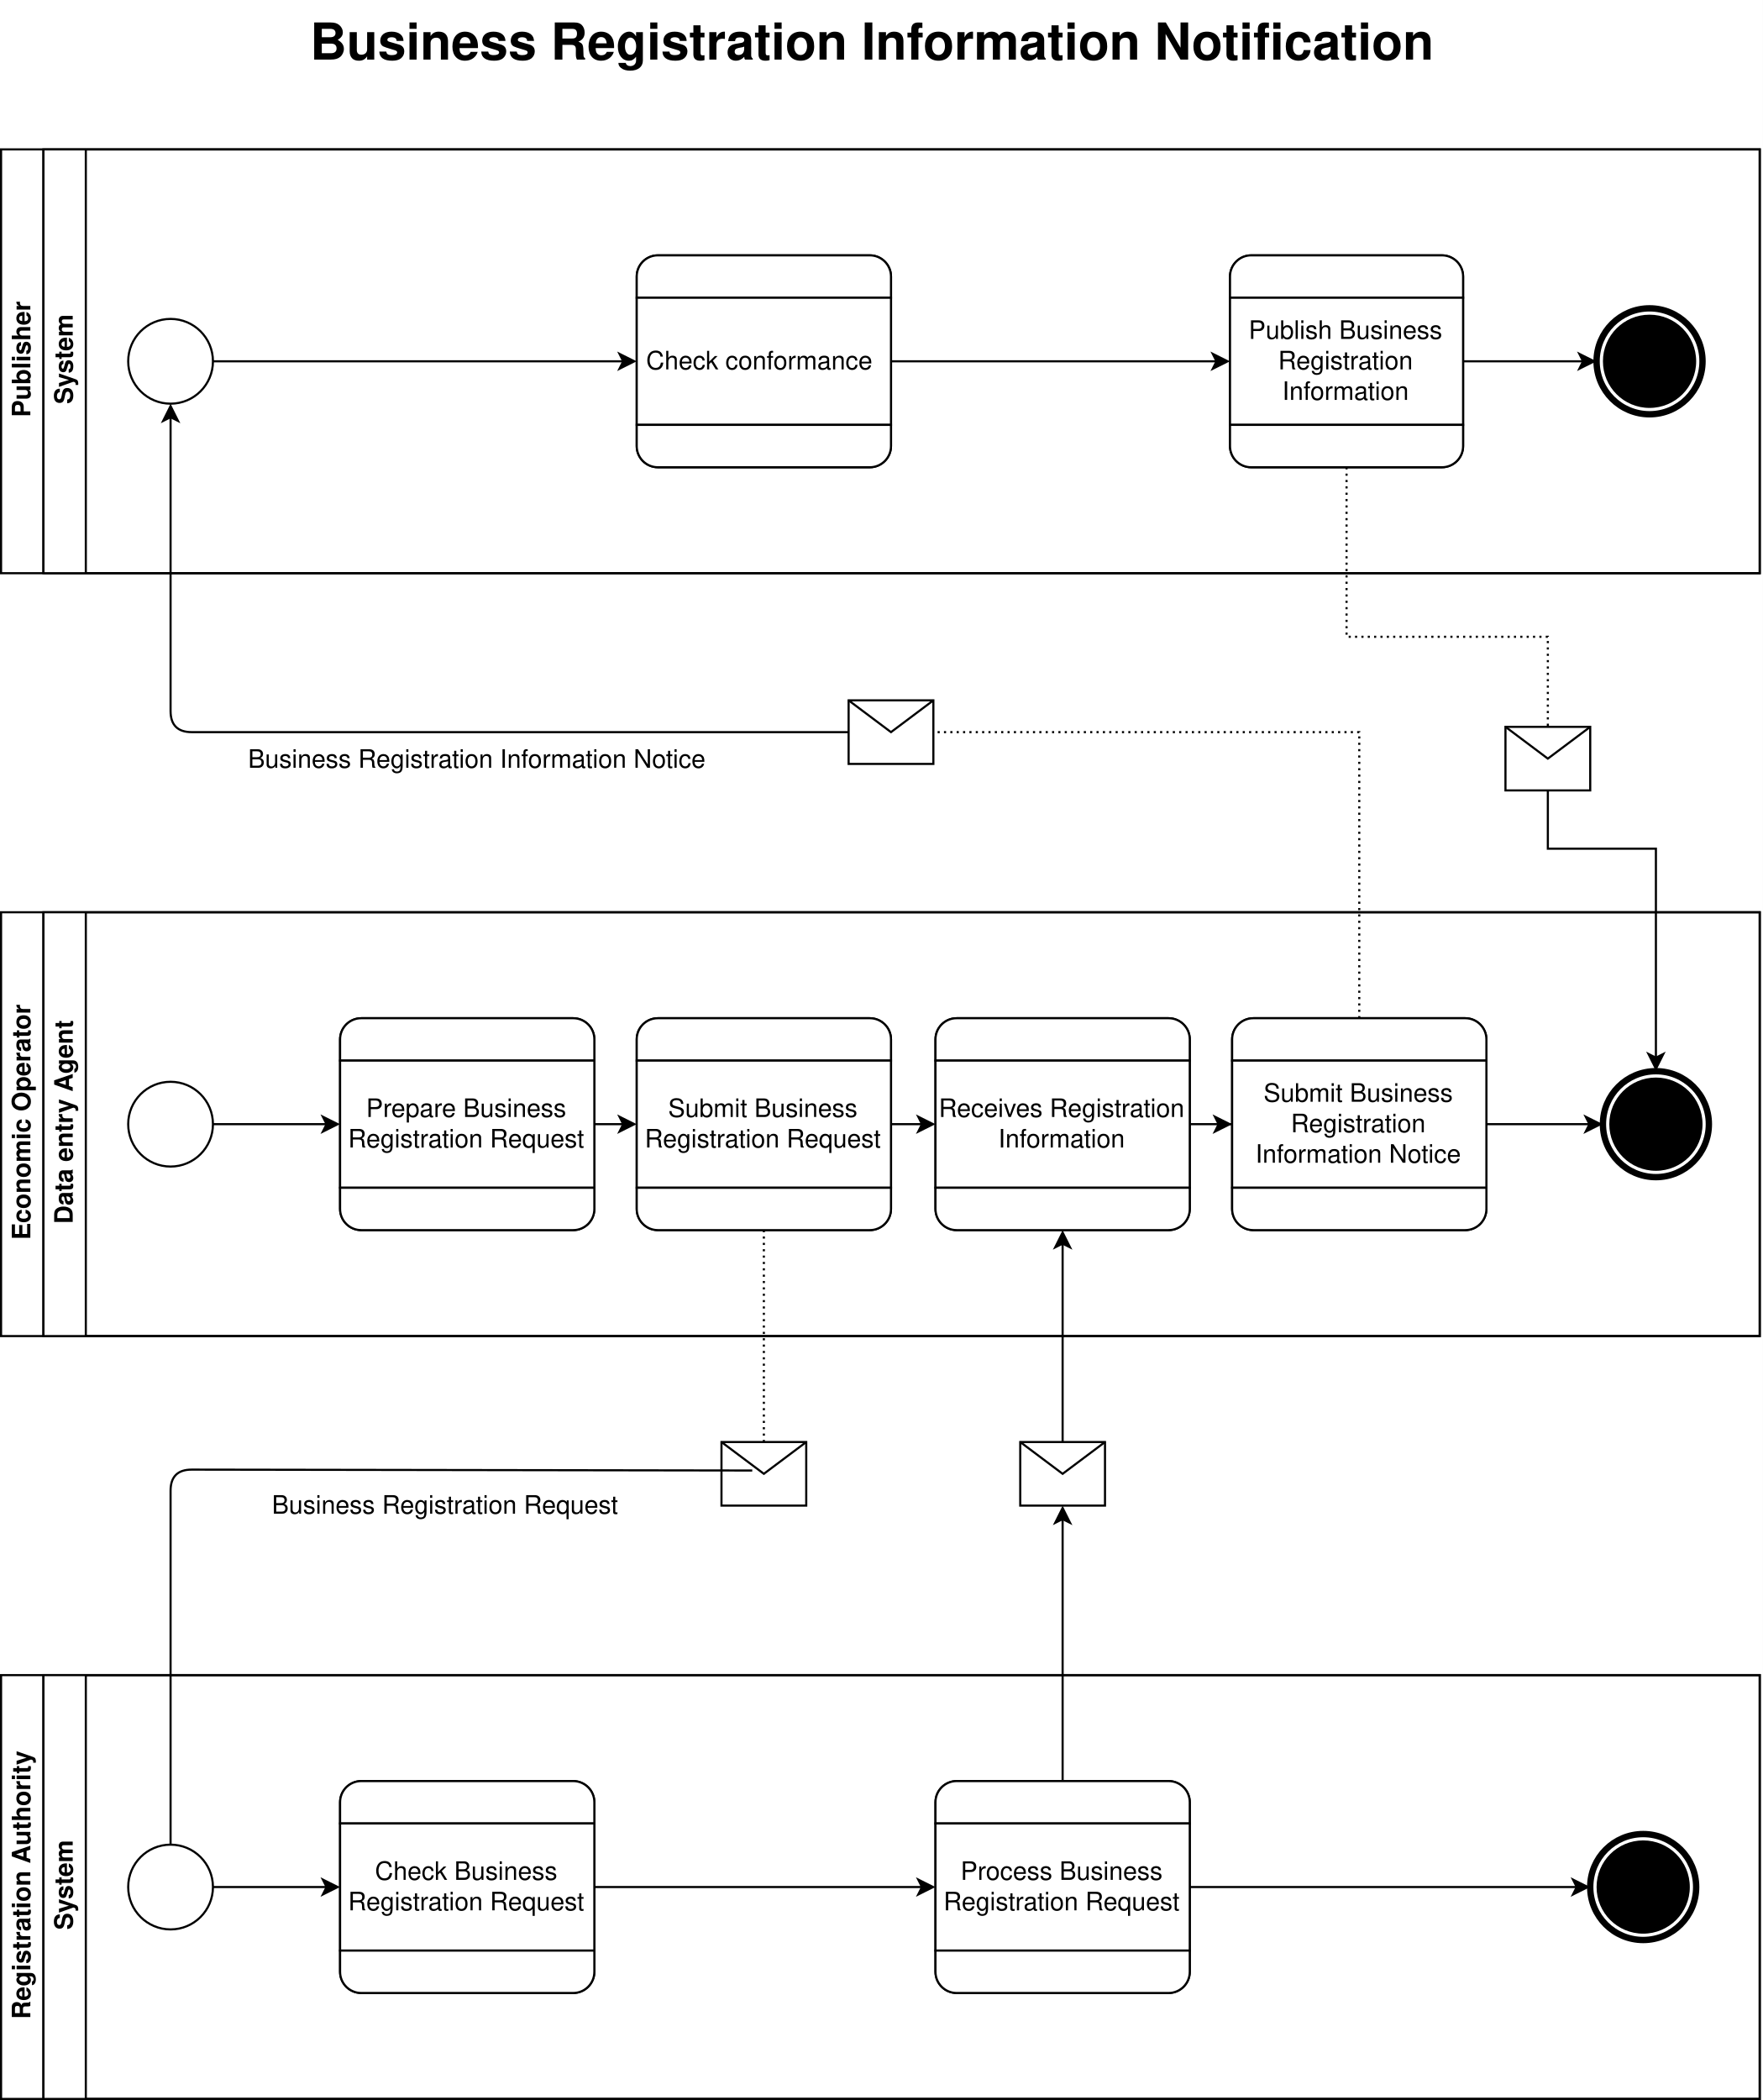
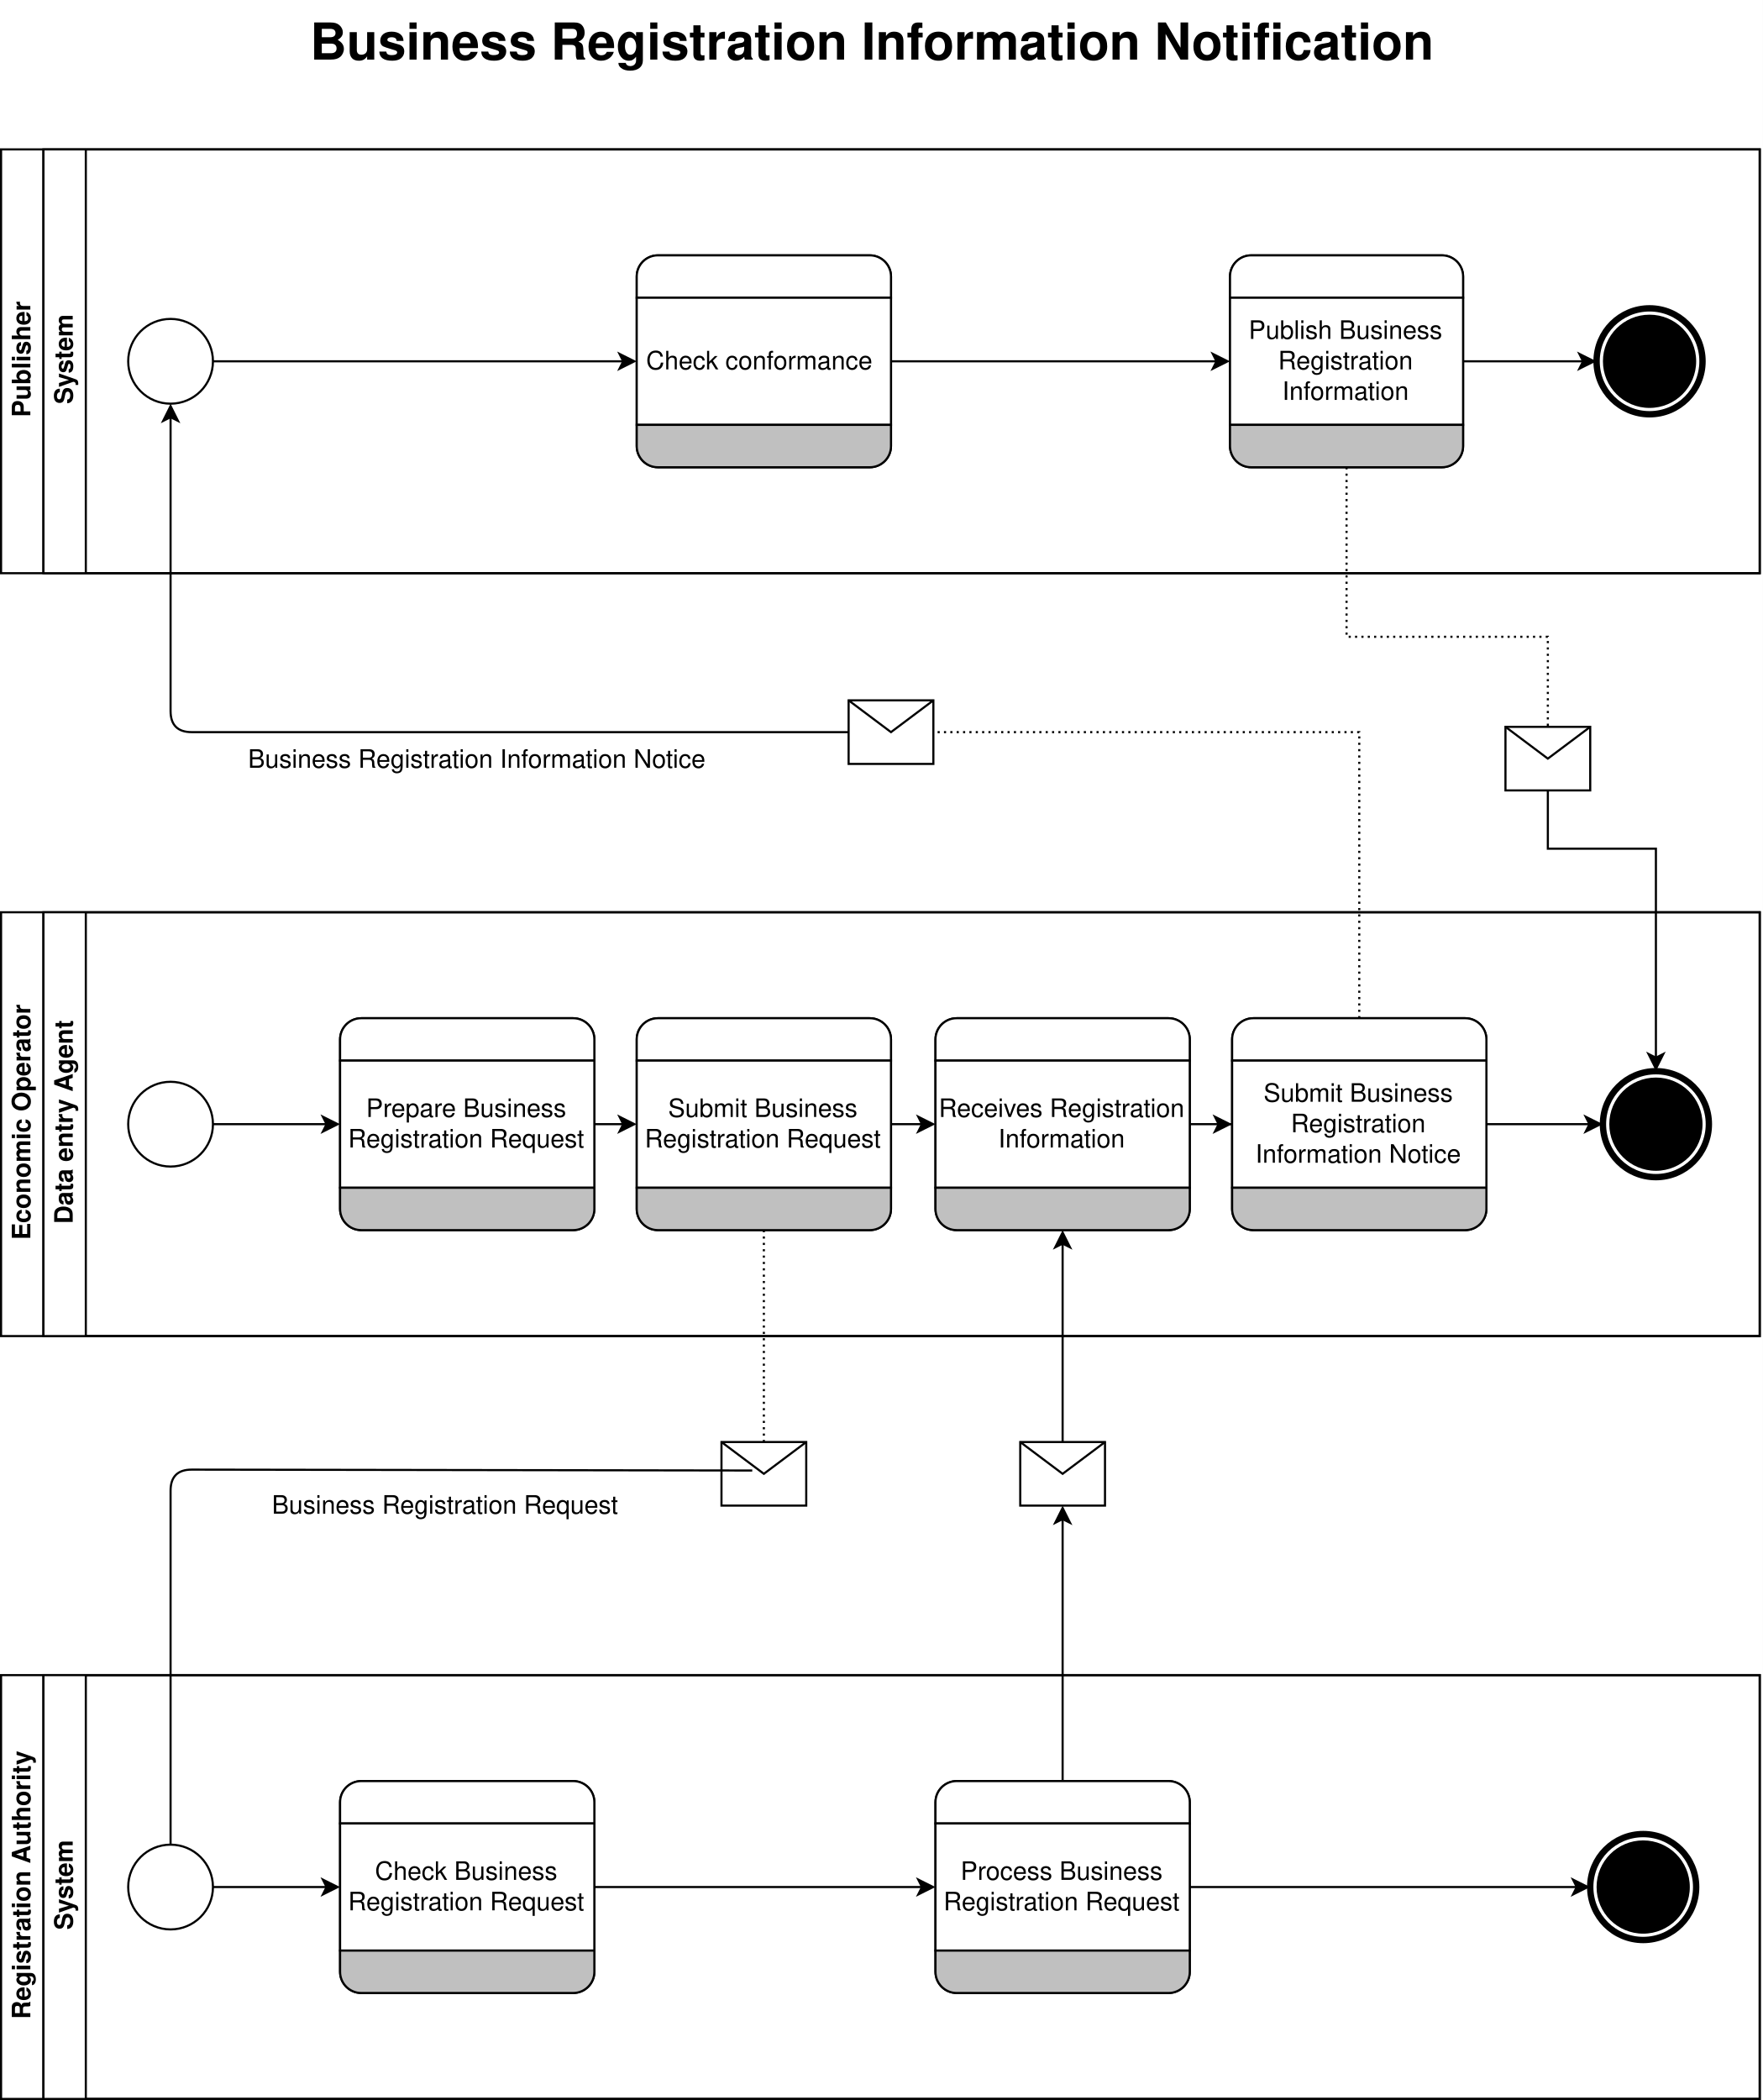
<svg xmlns="http://www.w3.org/2000/svg" version="1.1" width="144.992mm" height="172.7mm" viewBox="0 0 832 991">
  <defs />
  <rect fill="#ffffff" width="832" height="991" x="0" y="0" />
  <g>
    <g data-cell-id="0">
      <g data-cell-id="1">
-         <g data-cell-id="pool-economic-operator">
+         <g data-cell-id="dNxyNK7c78bLwvsdeMH5-19">
          <g transform="translate(0.5,0.5)">
            <path d="M 20 430 L 0 430 L 0 630 L 20 630" fill="#ffffff" stroke="#000000" stroke-miterlimit="10" style="fill: var(--ge-adaptive-bg, #ffffff)" />
            <path d="M 20 430 L 830 430 L 830 630 L 20 630" fill="none" stroke="#000000" stroke-miterlimit="10" />
            <path d="M 20 430 L 20 630" fill="none" stroke="#000000" stroke-miterlimit="10" />
          </g>
          <g>
            <g transform="rotate(-90 10 530)">
              <g>
                <text x="10.51" y="534.31" font-family="Helvetica, Arial, 'Liberation Sans', sans-serif" text-anchor="middle" font-size="12" fill="#000000" font-weight="bold">Economic Operator</text>
              </g>
            </g>
          </g>
-           <g data-cell-id="lane-economic-operator-data-entry-agent">
+           <g data-cell-id="dNxyNK7c78bLwvsdeMH5-20">
            <g transform="translate(0.5,0.5)">
              <path d="M 40 430 L 20 430 L 20 630 L 40 630" fill="#ffffff" stroke="#000000" stroke-miterlimit="10" style="fill: var(--ge-adaptive-bg, #ffffff)" />
              <path d="M 40 430 L 830 430 L 830 630 L 40 630" fill="none" stroke="#000000" stroke-miterlimit="10" />
              <path d="M 40 430 L 40 630" fill="none" stroke="#000000" stroke-miterlimit="10" />
            </g>
            <g>
              <g transform="rotate(-90 30 530)">
                <g>
                  <text x="30.51" y="534.31" font-family="Helvetica, Arial, 'Liberation Sans', sans-serif" text-anchor="middle" font-size="12" fill="#000000" font-weight="bold">Data entry Agent</text>
                </g>
              </g>
            </g>
-             <g data-cell-id="task-prepare-business-registration-request">
+             <g data-cell-id="yNIdSLd-yYrXgGybyY_E-73">
              <g transform="translate(0.5,0.5)">
                <rect x="160" y="480" width="120" height="100" rx="10" ry="10" fill="#ffffff" stroke="#000000" style="fill: var(--ge-adaptive-bg, #ffffff)" />
              </g>
-               <g data-cell-id="task-prepare-business-registration-request-part-1">
+               <g data-cell-id="yNIdSLd-yYrXgGybyY_E-74">
                <g transform="translate(0.5,0.5)">
                  <path d="M 160 490 C 160 484.48 164.48 480 170 480 L 270 480 C 275.52 480 280 484.48 280 490 L 280 500 L 160 500 L 160 490 Z" fill="#ffffff" stroke="none" style="fill: var(--ge-adaptive-bg, #ffffff)" />
                  <path d="M 160 490 L 160 500 L 160 500 L 280 500 L 280 490 C 280 484.48 275.52 480 270 480 L 170 480 C 164.48 480 160 484.48 160 490" fill="none" stroke="none" style="fill: none" />
                  <path d="M 160 490 C 160 484.48 164.48 480 170 480 L 270 480 C 275.52 480 280 484.48 280 490 L 280 500 L 160 500 L 160 490 Z" fill="none" stroke="#000000" stroke-miterlimit="10" />
                </g>
              </g>
-               <g data-cell-id="task-prepare-business-registration-request-part-2">
+               <g data-cell-id="yNIdSLd-yYrXgGybyY_E-75">
                <g transform="translate(0.5,0.5)">
                  <path d="M 160 500 L 280 500 L 280 560 L 160 560 L 160 500 Z" fill="#ffffff" stroke="none" style="fill: var(--ge-adaptive-bg, #ffffff)" />
                  <path d="M 162 502 L 162 558 L 162 558 L 278 558 L 278 502 L 162 502" fill="none" stroke="none" style="fill: none" />
                  <path d="M 160 500 L 280 500 L 280 560 L 160 560 L 160 500 Z" fill="none" stroke="#000000" stroke-miterlimit="10" />
                </g>
                <g>
                  <g>
                    <g>
                      <text x="220" y="527.11" font-family="Helvetica, Arial, 'Liberation Sans', sans-serif" text-anchor="middle" font-size="12" fill="#000000">Prepare Business</text>
                      <text x="220" y="541.5" font-family="Helvetica, Arial, 'Liberation Sans', sans-serif" text-anchor="middle" font-size="12" fill="#000000">Registration Request</text>
                    </g>
                  </g>
                </g>
              </g>
-               <g data-cell-id="task-prepare-business-registration-request-part-3">
-                 <g transform="translate(0.5,0.5)">
-                   <path d="M 160 560 L 280 560 L 280 570 C 280 575.52 275.52 580 270 580 L 170 580 C 164.48 580 160 575.52 160 570 L 160 560 Z" fill="#ffffff" stroke="none" style="fill: var(--ge-adaptive-bg, #ffffff)" />
+               <g data-cell-id="yNIdSLd-yYrXgGybyY_E-76">
+                 <g transform="translate(0.5,0.5)">
+                   <path d="M 160 560 L 280 560 L 280 570 C 280 575.52 275.52 580 270 580 L 170 580 C 164.48 580 160 575.52 160 570 L 160 560 Z" fill="#c0c0c0" stroke="none" />
                  <path d="M 160 560 L 160 570 C 160 575.52 164.48 580 170 580 L 270 580 C 275.52 580 280 575.52 280 570 L 280 560 L 160 560" fill="none" stroke="none" style="fill: none" />
                  <path d="M 160 560 L 280 560 L 280 570 C 280 575.52 275.52 580 270 580 L 170 580 C 164.48 580 160 575.52 160 570 L 160 560 Z" fill="none" stroke="#000000" stroke-miterlimit="10" />
                </g>
              </g>
            </g>
-             <g data-cell-id="task-receives-registration-information">
+             <g data-cell-id="SlkeqYowdc77CrY9qM34-35">
              <g transform="translate(0.5,0.5)">
                <rect x="441" y="480" width="120" height="100" rx="10" ry="10" fill="#ffffff" stroke="#000000" style="fill: var(--ge-adaptive-bg, #ffffff)" />
              </g>
-               <g data-cell-id="task-receives-registration-information-part-1">
+               <g data-cell-id="SlkeqYowdc77CrY9qM34-36">
                <g transform="translate(0.5,0.5)">
                  <path d="M 441 490 C 441 484.48 445.48 480 451 480 L 551 480 C 556.52 480 561 484.48 561 490 L 561 500 L 441 500 L 441 490 Z" fill="#ffffff" stroke="none" style="fill: var(--ge-adaptive-bg, #ffffff)" />
                  <path d="M 441 490 L 441 500 L 441 500 L 561 500 L 561 490 C 561 484.48 556.52 480 551 480 L 451 480 C 445.48 480 441 484.48 441 490" fill="none" stroke="none" style="fill: none" />
                  <path d="M 441 490 C 441 484.48 445.48 480 451 480 L 551 480 C 556.52 480 561 484.48 561 490 L 561 500 L 441 500 L 441 490 Z" fill="none" stroke="#000000" stroke-miterlimit="10" />
                </g>
              </g>
-               <g data-cell-id="task-receives-registration-information-part-2">
+               <g data-cell-id="SlkeqYowdc77CrY9qM34-37">
                <g transform="translate(0.5,0.5)">
                  <path d="M 441 500 L 561 500 L 561 560 L 441 560 L 441 500 Z" fill="#ffffff" stroke="none" style="fill: var(--ge-adaptive-bg, #ffffff)" />
                  <path d="M 443 502 L 443 558 L 443 558 L 559 558 L 559 502 L 443 502" fill="none" stroke="none" style="fill: none" />
                  <path d="M 441 500 L 561 500 L 561 560 L 441 560 L 441 500 Z" fill="none" stroke="#000000" stroke-miterlimit="10" />
                </g>
                <g>
                  <g>
                    <g>
                      <text x="501" y="527.11" font-family="Helvetica, Arial, 'Liberation Sans', sans-serif" text-anchor="middle" font-size="12" fill="#000000">Receives Registration</text>
                      <text x="501" y="541.5" font-family="Helvetica, Arial, 'Liberation Sans', sans-serif" text-anchor="middle" font-size="12" fill="#000000">Information</text>
                    </g>
                  </g>
                </g>
              </g>
-               <g data-cell-id="task-receives-registration-information-part-3">
-                 <g transform="translate(0.5,0.5)">
-                   <path d="M 441 560 L 561 560 L 561 570 C 561 575.52 556.52 580 551 580 L 451 580 C 445.48 580 441 575.52 441 570 L 441 560 Z" fill="#ffffff" stroke="none" style="fill: var(--ge-adaptive-bg, #ffffff)" />
+               <g data-cell-id="SlkeqYowdc77CrY9qM34-38">
+                 <g transform="translate(0.5,0.5)">
+                   <path d="M 441 560 L 561 560 L 561 570 C 561 575.52 556.52 580 551 580 L 451 580 C 445.48 580 441 575.52 441 570 L 441 560 Z" fill="#c0c0c0" stroke="none" />
                  <path d="M 441 560 L 441 570 C 441 575.52 445.48 580 451 580 L 551 580 C 556.52 580 561 575.52 561 570 L 561 560 L 441 560" fill="none" stroke="none" style="fill: none" />
                  <path d="M 441 560 L 561 560 L 561 570 C 561 575.52 556.52 580 551 580 L 451 580 C 445.48 580 441 575.52 441 570 L 441 560 Z" fill="none" stroke="#000000" stroke-miterlimit="10" />
                </g>
              </g>
            </g>
-             <g data-cell-id="task-submit-business-registration-information-notice">
+             <g data-cell-id="SlkeqYowdc77CrY9qM34-94">
              <g transform="translate(0.5,0.5)">
                <rect x="581" y="480" width="120" height="100" rx="10" ry="10" fill="#ffffff" stroke="#000000" style="fill: var(--ge-adaptive-bg, #ffffff)" />
              </g>
-               <g data-cell-id="task-submit-business-registration-information-notice-part-1">
+               <g data-cell-id="SlkeqYowdc77CrY9qM34-95">
                <g transform="translate(0.5,0.5)">
                  <path d="M 581 490 C 581 484.48 585.48 480 591 480 L 691 480 C 696.52 480 701 484.48 701 490 L 701 500 L 581 500 L 581 490 Z" fill="#ffffff" stroke="none" style="fill: var(--ge-adaptive-bg, #ffffff)" />
                  <path d="M 581 490 L 581 500 L 581 500 L 701 500 L 701 490 C 701 484.48 696.52 480 691 480 L 591 480 C 585.48 480 581 484.48 581 490" fill="none" stroke="none" style="fill: none" />
                  <path d="M 581 490 C 581 484.48 585.48 480 591 480 L 691 480 C 696.52 480 701 484.48 701 490 L 701 500 L 581 500 L 581 490 Z" fill="none" stroke="#000000" stroke-miterlimit="10" />
                </g>
              </g>
-               <g data-cell-id="task-submit-business-registration-information-notice-part-2">
+               <g data-cell-id="SlkeqYowdc77CrY9qM34-96">
                <g transform="translate(0.5,0.5)">
                  <path d="M 581 500 L 701 500 L 701 560 L 581 560 L 581 500 Z" fill="#ffffff" stroke="none" style="fill: var(--ge-adaptive-bg, #ffffff)" />
                  <path d="M 583 502 L 583 558 L 583 558 L 699 558 L 699 502 L 583 502" fill="none" stroke="none" style="fill: none" />
                  <path d="M 581 500 L 701 500 L 701 560 L 581 560 L 581 500 Z" fill="none" stroke="#000000" stroke-miterlimit="10" />
                </g>
                <g>
                  <g>
                    <g>
                      <text x="641" y="519.92" font-family="Helvetica, Arial, 'Liberation Sans', sans-serif" text-anchor="middle" font-size="12" fill="#000000">Submit Business</text>
                      <text x="641" y="534.31" font-family="Helvetica, Arial, 'Liberation Sans', sans-serif" text-anchor="middle" font-size="12" fill="#000000">Registration</text>
                      <text x="640.99" y="548.7" font-family="Helvetica, Arial, 'Liberation Sans', sans-serif" text-anchor="middle" font-size="12" fill="#000000">Information Notice</text>
                    </g>
                  </g>
                </g>
              </g>
-               <g data-cell-id="task-submit-business-registration-information-notice-part-3">
-                 <g transform="translate(0.5,0.5)">
-                   <path d="M 581 560 L 701 560 L 701 570 C 701 575.52 696.52 580 691 580 L 591 580 C 585.48 580 581 575.52 581 570 L 581 560 Z" fill="#ffffff" stroke="none" style="fill: var(--ge-adaptive-bg, #ffffff)" />
+               <g data-cell-id="SlkeqYowdc77CrY9qM34-97">
+                 <g transform="translate(0.5,0.5)">
+                   <path d="M 581 560 L 701 560 L 701 570 C 701 575.52 696.52 580 691 580 L 591 580 C 585.48 580 581 575.52 581 570 L 581 560 Z" fill="#c0c0c0" stroke="none" />
                  <path d="M 581 560 L 581 570 C 581 575.52 585.48 580 591 580 L 691 580 C 696.52 580 701 575.52 701 570 L 701 560 L 581 560" fill="none" stroke="none" style="fill: none" />
                  <path d="M 581 560 L 701 560 L 701 570 C 701 575.52 696.52 580 691 580 L 591 580 C 585.48 580 581 575.52 581 570 L 581 560 Z" fill="none" stroke="#000000" stroke-miterlimit="10" />
                </g>
              </g>
            </g>
-             <g data-cell-id="flow-task-receives-registration-information-to-task-submit-business-registration-information-notice">
+             <g data-cell-id="SlkeqYowdc77CrY9qM34-93">
              <g transform="translate(0.5,0.5)">
                <path d="M 561 530 L 581 530 L 561 530 L 574.63 530" fill="none" stroke="#000000" stroke-miterlimit="10" />
                <path d="M 579.88 530 L 572.88 533.5 L 574.63 530 L 572.88 526.5 Z" fill="#000000" stroke="#000000" stroke-miterlimit="10" />
              </g>
            </g>
-             <g data-cell-id="start-economic-operator-data-entry-agent">
+             <g data-cell-id="yNIdSLd-yYrXgGybyY_E-55">
              <g transform="translate(0.5,0.5)">
                <ellipse cx="80" cy="530" rx="20" ry="20" fill="#ffffff" stroke="#000000" style="fill: var(--ge-adaptive-bg, #ffffff)" />
              </g>
            </g>
-             <g data-cell-id="flow-start-economic-operator-data-entry-agent-to-task-prepare-business-registration-request">
+             <g data-cell-id="yNIdSLd-yYrXgGybyY_E-54">
              <g transform="translate(0.5,0.5)">
                <path d="M 100 530 L 153.63 530" fill="none" stroke="#000000" stroke-miterlimit="10" />
                <path d="M 158.88 530 L 151.88 533.5 L 153.63 530 L 151.88 526.5 Z" fill="#000000" stroke="#000000" stroke-miterlimit="10" />
              </g>
            </g>
-             <g data-cell-id="end-economic-operator-data-entry-agent">
+             <g data-cell-id="yNIdSLd-yYrXgGybyY_E-65">
              <g transform="translate(0.5,0.5)">
                <ellipse cx="781" cy="530" rx="25" ry="25" fill="#ffffff" stroke="#000000" stroke-width="3" style="fill: var(--ge-adaptive-bg, #ffffff)" />
                <ellipse cx="781" cy="530" rx="22.5" ry="22.5" fill="#000000" stroke="#ffffff" style="stroke: var(--ge-adaptive-bg, #ffffff)" />
              </g>
            </g>
-             <g data-cell-id="flow-task-submit-business-registration-information-notice-to-end-economic-operator-data-entry-agent">
+             <g data-cell-id="SlkeqYowdc77CrY9qM34-40">
              <g transform="translate(0.5,0.5)">
                <path d="M 701 530 L 749.63 530" fill="none" stroke="#000000" stroke-miterlimit="10" />
                <path d="M 754.88 530 L 747.88 533.5 L 749.63 530 L 747.88 526.5 Z" fill="#000000" stroke="#000000" stroke-miterlimit="10" />
              </g>
            </g>
-             <g data-cell-id="task-submit-business-registration-request">
+             <g data-cell-id="yNIdSLd-yYrXgGybyY_E-61">
              <g transform="translate(0.5,0.5)">
                <rect x="300" y="480" width="120" height="100" rx="10" ry="10" fill="#ffffff" stroke="#000000" style="fill: var(--ge-adaptive-bg, #ffffff)" />
              </g>
-               <g data-cell-id="task-submit-business-registration-request-part-1">
+               <g data-cell-id="yNIdSLd-yYrXgGybyY_E-62">
                <g transform="translate(0.5,0.5)">
                  <path d="M 300 490 C 300 484.48 304.48 480 310 480 L 410 480 C 415.52 480 420 484.48 420 490 L 420 500 L 300 500 L 300 490 Z" fill="#ffffff" stroke="none" style="fill: var(--ge-adaptive-bg, #ffffff)" />
                  <path d="M 300 490 L 300 500 L 300 500 L 420 500 L 420 490 C 420 484.48 415.52 480 410 480 L 310 480 C 304.48 480 300 484.48 300 490" fill="none" stroke="none" style="fill: none" />
                  <path d="M 300 490 C 300 484.48 304.48 480 310 480 L 410 480 C 415.52 480 420 484.48 420 490 L 420 500 L 300 500 L 300 490 Z" fill="none" stroke="#000000" stroke-miterlimit="10" />
                </g>
              </g>
-               <g data-cell-id="task-submit-business-registration-request-part-2">
+               <g data-cell-id="yNIdSLd-yYrXgGybyY_E-63">
                <g transform="translate(0.5,0.5)">
                  <path d="M 300 500 L 420 500 L 420 560 L 300 560 L 300 500 Z" fill="#ffffff" stroke="none" style="fill: var(--ge-adaptive-bg, #ffffff)" />
                  <path d="M 302 502 L 302 558 L 302 558 L 418 558 L 418 502 L 302 502" fill="none" stroke="none" style="fill: none" />
                  <path d="M 300 500 L 420 500 L 420 560 L 300 560 L 300 500 Z" fill="none" stroke="#000000" stroke-miterlimit="10" />
                </g>
                <g>
                  <g>
                    <g>
                      <text x="360" y="527.11" font-family="Helvetica, Arial, 'Liberation Sans', sans-serif" text-anchor="middle" font-size="12" fill="#000000">Submit Business</text>
                      <text x="360" y="541.5" font-family="Helvetica, Arial, 'Liberation Sans', sans-serif" text-anchor="middle" font-size="12" fill="#000000">Registration Request</text>
                    </g>
                  </g>
                </g>
              </g>
-               <g data-cell-id="task-submit-business-registration-request-part-3">
-                 <g transform="translate(0.5,0.5)">
-                   <path d="M 300 560 L 420 560 L 420 570 C 420 575.52 415.52 580 410 580 L 310 580 C 304.48 580 300 575.52 300 570 L 300 560 Z" fill="#ffffff" stroke="none" style="fill: var(--ge-adaptive-bg, #ffffff)" />
+               <g data-cell-id="yNIdSLd-yYrXgGybyY_E-64">
+                 <g transform="translate(0.5,0.5)">
+                   <path d="M 300 560 L 420 560 L 420 570 C 420 575.52 415.52 580 410 580 L 310 580 C 304.48 580 300 575.52 300 570 L 300 560 Z" fill="#c0c0c0" stroke="none" />
                  <path d="M 300 560 L 300 570 C 300 575.52 304.48 580 310 580 L 410 580 C 415.52 580 420 575.52 420 570 L 420 560 L 300 560" fill="none" stroke="none" style="fill: none" />
                  <path d="M 300 560 L 420 560 L 420 570 C 420 575.52 415.52 580 410 580 L 310 580 C 304.48 580 300 575.52 300 570 L 300 560 Z" fill="none" stroke="#000000" stroke-miterlimit="10" />
                </g>
              </g>
            </g>
-             <g data-cell-id="flow-task-prepare-business-registration-request-to-task-submit-business-registration-request">
+             <g data-cell-id="WULaN44gu7LBOT2FEmit-2">
              <g transform="translate(0.5,0.5)">
                <path d="M 280 530 L 293.63 530" fill="none" stroke="#000000" stroke-miterlimit="10" />
                <path d="M 298.88 530 L 291.88 533.5 L 293.63 530 L 291.88 526.5 Z" fill="#000000" stroke="#000000" stroke-miterlimit="10" />
              </g>
            </g>
-             <g data-cell-id="flow-task-submit-business-registration-request-to-task-receives-registration-information">
+             <g data-cell-id="WULaN44gu7LBOT2FEmit-3">
              <g transform="translate(0.5,0.5)">
                <path d="M 420 530 L 434.63 530" fill="none" stroke="#000000" stroke-miterlimit="10" />
                <path d="M 439.88 530 L 432.88 533.5 L 434.63 530 L 432.88 526.5 Z" fill="#000000" stroke="#000000" stroke-miterlimit="10" />
              </g>
            </g>
          </g>
        </g>
-         <g data-cell-id="pool-registration-authority">
+         <g data-cell-id="yNIdSLd-yYrXgGybyY_E-9">
          <g transform="translate(0.5,0.5)">
            <path d="M 20 790 L 0 790 L 0 990 L 20 990" fill="#ffffff" stroke="#000000" stroke-miterlimit="10" style="fill: var(--ge-adaptive-bg, #ffffff)" />
            <path d="M 20 790 L 830 790 L 830 990 L 20 990" fill="none" stroke="#000000" stroke-miterlimit="10" />
            <path d="M 20 790 L 20 990" fill="none" stroke="#000000" stroke-miterlimit="10" />
          </g>
          <g>
            <g transform="rotate(-90 10 890)">
              <g>
                <text x="10.51" y="894.31" font-family="Helvetica, Arial, 'Liberation Sans', sans-serif" text-anchor="middle" font-size="12" fill="#000000" font-weight="bold">Registration Authority</text>
              </g>
            </g>
          </g>
-           <g data-cell-id="lane-registration-authority-system">
+           <g data-cell-id="yNIdSLd-yYrXgGybyY_E-21">
            <g transform="translate(0.5,0.5)">
              <path d="M 40 790 L 20 790 L 20 990 L 40 990" fill="#ffffff" stroke="#000000" stroke-miterlimit="10" style="fill: var(--ge-adaptive-bg, #ffffff)" />
              <path d="M 40 790 L 830 790 L 830 990 L 40 990" fill="none" stroke="#000000" stroke-miterlimit="10" />
              <path d="M 40 790 L 40 990" fill="none" stroke="#000000" stroke-miterlimit="10" />
            </g>
            <g>
              <g transform="rotate(-90 30 890)">
                <g>
                  <text x="30.51" y="894.31" font-family="Helvetica, Arial, 'Liberation Sans', sans-serif" text-anchor="middle" font-size="12" fill="#000000" font-weight="bold">System</text>
                </g>
              </g>
            </g>
-             <g data-cell-id="task-check-business-registration-request">
+             <g data-cell-id="yNIdSLd-yYrXgGybyY_E-38">
              <g transform="translate(0.5,0.5)">
                <rect x="160" y="840" width="120" height="100" rx="10" ry="10" fill="#ffffff" stroke="#000000" style="fill: var(--ge-adaptive-bg, #ffffff)" />
              </g>
-               <g data-cell-id="task-check-business-registration-request-part-1">
+               <g data-cell-id="yNIdSLd-yYrXgGybyY_E-39">
                <g transform="translate(0.5,0.5)">
                  <path d="M 160 850 C 160 844.48 164.48 840 170 840 L 270 840 C 275.52 840 280 844.48 280 850 L 280 860 L 160 860 L 160 850 Z" fill="#ffffff" stroke="none" style="fill: var(--ge-adaptive-bg, #ffffff)" />
                  <path d="M 160 850 L 160 860 L 160 860 L 280 860 L 280 850 C 280 844.48 275.52 840 270 840 L 170 840 C 164.48 840 160 844.48 160 850" fill="none" stroke="none" style="fill: none" />
                  <path d="M 160 850 C 160 844.48 164.48 840 170 840 L 270 840 C 275.52 840 280 844.48 280 850 L 280 860 L 160 860 L 160 850 Z" fill="none" stroke="#000000" stroke-miterlimit="10" />
                </g>
              </g>
-               <g data-cell-id="task-check-business-registration-request-part-2">
+               <g data-cell-id="yNIdSLd-yYrXgGybyY_E-40">
                <g transform="translate(0.5,0.5)">
                  <path d="M 160 860 L 280 860 L 280 920 L 160 920 L 160 860 Z" fill="#ffffff" stroke="none" style="fill: var(--ge-adaptive-bg, #ffffff)" />
                  <path d="M 162 862 L 162 918 L 162 918 L 278 918 L 278 862 L 162 862" fill="none" stroke="none" style="fill: none" />
                  <path d="M 160 860 L 280 860 L 280 920 L 160 920 L 160 860 Z" fill="none" stroke="#000000" stroke-miterlimit="10" />
                </g>
                <g>
                  <g>
                    <g>
                      <text x="219.99" y="887.11" font-family="Helvetica, Arial, 'Liberation Sans', sans-serif" text-anchor="middle" font-size="12" fill="#000000">Check Business</text>
                      <text x="220" y="901.5" font-family="Helvetica, Arial, 'Liberation Sans', sans-serif" text-anchor="middle" font-size="12" fill="#000000">Registration Request</text>
                    </g>
                  </g>
                </g>
              </g>
-               <g data-cell-id="task-check-business-registration-request-part-3">
-                 <g transform="translate(0.5,0.5)">
-                   <path d="M 160 920 L 280 920 L 280 930 C 280 935.52 275.52 940 270 940 L 170 940 C 164.48 940 160 935.52 160 930 L 160 920 Z" fill="#ffffff" stroke="none" style="fill: var(--ge-adaptive-bg, #ffffff)" />
+               <g data-cell-id="yNIdSLd-yYrXgGybyY_E-41">
+                 <g transform="translate(0.5,0.5)">
+                   <path d="M 160 920 L 280 920 L 280 930 C 280 935.52 275.52 940 270 940 L 170 940 C 164.48 940 160 935.52 160 930 L 160 920 Z" fill="#c0c0c0" stroke="none" />
                  <path d="M 160 920 L 160 930 C 160 935.52 164.48 940 170 940 L 270 940 C 275.52 940 280 935.52 280 930 L 280 920 L 160 920" fill="none" stroke="none" style="fill: none" />
                  <path d="M 160 920 L 280 920 L 280 930 C 280 935.52 275.52 940 270 940 L 170 940 C 164.48 940 160 935.52 160 930 L 160 920 Z" fill="none" stroke="#000000" stroke-miterlimit="10" />
                </g>
              </g>
            </g>
-             <g data-cell-id="task-process-business-registration-request">
+             <g data-cell-id="SlkeqYowdc77CrY9qM34-1">
              <g transform="translate(0.5,0.5)">
                <rect x="441" y="840" width="120" height="100" rx="10" ry="10" fill="#ffffff" stroke="#000000" style="fill: var(--ge-adaptive-bg, #ffffff)" />
              </g>
-               <g data-cell-id="task-process-business-registration-request-part-1">
+               <g data-cell-id="SlkeqYowdc77CrY9qM34-2">
                <g transform="translate(0.5,0.5)">
                  <path d="M 441 850 C 441 844.48 445.48 840 451 840 L 551 840 C 556.52 840 561 844.48 561 850 L 561 860 L 441 860 L 441 850 Z" fill="#ffffff" stroke="none" style="fill: var(--ge-adaptive-bg, #ffffff)" />
                  <path d="M 441 850 L 441 860 L 441 860 L 561 860 L 561 850 C 561 844.48 556.52 840 551 840 L 451 840 C 445.48 840 441 844.48 441 850" fill="none" stroke="none" style="fill: none" />
                  <path d="M 441 850 C 441 844.48 445.48 840 451 840 L 551 840 C 556.52 840 561 844.48 561 850 L 561 860 L 441 860 L 441 850 Z" fill="none" stroke="#000000" stroke-miterlimit="10" />
                </g>
              </g>
-               <g data-cell-id="task-process-business-registration-request-part-2">
+               <g data-cell-id="SlkeqYowdc77CrY9qM34-3">
                <g transform="translate(0.5,0.5)">
                  <path d="M 441 860 L 561 860 L 561 920 L 441 920 L 441 860 Z" fill="#ffffff" stroke="none" style="fill: var(--ge-adaptive-bg, #ffffff)" />
                  <path d="M 443 862 L 443 918 L 443 918 L 559 918 L 559 862 L 443 862" fill="none" stroke="none" style="fill: none" />
                  <path d="M 441 860 L 561 860 L 561 920 L 441 920 L 441 860 Z" fill="none" stroke="#000000" stroke-miterlimit="10" />
                </g>
                <g>
                  <g>
                    <g>
                      <text x="501" y="887.11" font-family="Helvetica, Arial, 'Liberation Sans', sans-serif" text-anchor="middle" font-size="12" fill="#000000">Process Business</text>
                      <text x="501" y="901.5" font-family="Helvetica, Arial, 'Liberation Sans', sans-serif" text-anchor="middle" font-size="12" fill="#000000">Registration Request</text>
                    </g>
                  </g>
                </g>
              </g>
-               <g data-cell-id="task-process-business-registration-request-part-3">
-                 <g transform="translate(0.5,0.5)">
-                   <path d="M 441 920 L 561 920 L 561 930 C 561 935.52 556.52 940 551 940 L 451 940 C 445.48 940 441 935.52 441 930 L 441 920 Z" fill="#ffffff" stroke="none" style="fill: var(--ge-adaptive-bg, #ffffff)" />
+               <g data-cell-id="SlkeqYowdc77CrY9qM34-4">
+                 <g transform="translate(0.5,0.5)">
+                   <path d="M 441 920 L 561 920 L 561 930 C 561 935.52 556.52 940 551 940 L 451 940 C 445.48 940 441 935.52 441 930 L 441 920 Z" fill="#c0c0c0" stroke="none" />
                  <path d="M 441 920 L 441 930 C 441 935.52 445.48 940 451 940 L 551 940 C 556.52 940 561 935.52 561 930 L 561 920 L 441 920" fill="none" stroke="none" style="fill: none" />
                  <path d="M 441 920 L 561 920 L 561 930 C 561 935.52 556.52 940 551 940 L 451 940 C 445.48 940 441 935.52 441 930 L 441 920 Z" fill="none" stroke="#000000" stroke-miterlimit="10" />
                </g>
              </g>
            </g>
-             <g data-cell-id="flow-task-check-business-registration-request-to-task-process-business-registration-request">
+             <g data-cell-id="SlkeqYowdc77CrY9qM34-28">
              <g transform="translate(0.5,0.5)">
                <path d="M 280 890 L 434.63 890" fill="none" stroke="#000000" stroke-miterlimit="10" />
                <path d="M 439.88 890 L 432.88 893.5 L 434.63 890 L 432.88 886.5 Z" fill="#000000" stroke="#000000" stroke-miterlimit="10" />
              </g>
            </g>
-             <g data-cell-id="flow-task-process-business-registration-request-to-end-registration-authority-system">
+             <g data-cell-id="SlkeqYowdc77CrY9qM34-32">
              <g transform="translate(0.5,0.5)">
                <path d="M 561 890 L 743.63 890" fill="none" stroke="#000000" stroke-miterlimit="10" />
                <path d="M 748.88 890 L 741.88 893.5 L 743.63 890 L 741.88 886.5 Z" fill="#000000" stroke="#000000" stroke-miterlimit="10" />
              </g>
            </g>
-             <g data-cell-id="start-registration-authority-system">
+             <g data-cell-id="SlkeqYowdc77CrY9qM34-44">
              <g transform="translate(0.5,0.5)">
                <ellipse cx="80" cy="890" rx="20" ry="20" fill="#ffffff" stroke="#000000" style="fill: var(--ge-adaptive-bg, #ffffff)" />
              </g>
            </g>
-             <g data-cell-id="end-registration-authority-system">
+             <g data-cell-id="SlkeqYowdc77CrY9qM34-101">
              <g transform="translate(0.5,0.5)">
                <ellipse cx="775" cy="890" rx="25" ry="25" fill="#ffffff" stroke="#000000" stroke-width="3" style="fill: var(--ge-adaptive-bg, #ffffff)" />
                <ellipse cx="775" cy="890" rx="22.5" ry="22.5" fill="#000000" stroke="#ffffff" style="stroke: var(--ge-adaptive-bg, #ffffff)" />
              </g>
            </g>
-             <g data-cell-id="flow-start-registration-authority-system-to-task-check-business-registration-request">
+             <g data-cell-id="SlkeqYowdc77CrY9qM34-45">
              <g transform="translate(0.5,0.5)">
                <path d="M 100 890 L 153.63 890" fill="none" stroke="#000000" stroke-miterlimit="10" />
                <path d="M 158.88 890 L 151.88 893.5 L 153.63 890 L 151.88 886.5 Z" fill="#000000" stroke="#000000" stroke-miterlimit="10" />
              </g>
            </g>
          </g>
        </g>
-         <g data-cell-id="message-flow-task-submit-business-registration-request-to-message-1">
+         <g data-cell-id="yNIdSLd-yYrXgGybyY_E-31">
          <g transform="translate(0.5,0.5)">
            <path d="M 360 580 L 360 680" fill="none" stroke="#000000" stroke-miterlimit="10" stroke-dasharray="1 2" />
          </g>
        </g>
-         <g data-cell-id="message-1">
+         <g data-cell-id="yNIdSLd-yYrXgGybyY_E-30">
          <g transform="translate(0.5,0.5)">
            <path d="M 340 680 L 380 680 L 380 710 L 340 710 Z" fill="#ffffff" stroke="#000000" stroke-miterlimit="10" style="fill: var(--ge-adaptive-bg, #ffffff)" />
            <path d="M 340 680 L 360 695 L 380 680" fill="none" stroke="#000000" stroke-miterlimit="10" />
          </g>
        </g>
-         <g data-cell-id="title">
+         <g data-cell-id="yNIdSLd-yYrXgGybyY_E-78">
          <g>
            <rect x="31" y="0" width="760" height="40" fill="none" stroke="none" />
          </g>
          <g>
            <g>
              <g>
                <text x="411.5" y="28.11" font-family="Helvetica, Arial, 'Liberation Sans', sans-serif" text-anchor="middle" font-size="24" fill="#000000" font-weight="bold">Business Registration Information Notification</text>
              </g>
            </g>
          </g>
        </g>
-         <g data-cell-id="message-2">
+         <g data-cell-id="SlkeqYowdc77CrY9qM34-25">
          <g transform="translate(0.5,0.5)">
            <path d="M 481 680 L 521 680 L 521 710 L 481 710 Z" fill="#ffffff" stroke="#000000" stroke-miterlimit="10" style="fill: var(--ge-adaptive-bg, #ffffff)" />
            <path d="M 481 680 L 501 695 L 521 680" fill="none" stroke="#000000" stroke-miterlimit="10" />
          </g>
        </g>
-         <g data-cell-id="message-flow-task-process-business-registration-request-to-message-2">
+         <g data-cell-id="SlkeqYowdc77CrY9qM34-27">
          <g transform="translate(0.5,0.5)">
            <path d="M 501 840 L 501 716.37" fill="none" stroke="#000000" stroke-miterlimit="10" />
            <path d="M 501 711.12 L 504.5 718.12 L 501 716.37 L 497.5 718.12 Z" fill="#000000" stroke="#000000" stroke-miterlimit="10" />
          </g>
        </g>
-         <g data-cell-id="message-flow-message-2-to-task-receives-registration-information">
+         <g data-cell-id="SlkeqYowdc77CrY9qM34-39">
          <g transform="translate(0.5,0.5)">
            <path d="M 501 680 L 501 586.37" fill="none" stroke="#000000" stroke-miterlimit="10" />
            <path d="M 501 581.12 L 504.5 588.12 L 501 586.37 L 497.5 588.12 Z" fill="#000000" stroke="#000000" stroke-miterlimit="10" />
          </g>
        </g>
-         <g data-cell-id="pool-publisher">
+         <g data-cell-id="SlkeqYowdc77CrY9qM34-46">
          <g transform="translate(0.5,0.5)">
            <path d="M 20 70 L 0 70 L 0 270 L 20 270" fill="#ffffff" stroke="#000000" stroke-miterlimit="10" style="fill: var(--ge-adaptive-bg, #ffffff)" />
            <path d="M 20 70 L 830 70 L 830 270 L 20 270" fill="none" stroke="#000000" stroke-miterlimit="10" />
            <path d="M 20 70 L 20 270" fill="none" stroke="#000000" stroke-miterlimit="10" />
          </g>
          <g>
            <g transform="rotate(-90 10 170)">
              <g>
                <text x="10.5" y="174.31" font-family="Helvetica, Arial, 'Liberation Sans', sans-serif" text-anchor="middle" font-size="12" fill="#000000" font-weight="bold">Publisher</text>
              </g>
            </g>
          </g>
-           <g data-cell-id="lane-publisher-system">
+           <g data-cell-id="SlkeqYowdc77CrY9qM34-47">
            <g transform="translate(0.5,0.5)">
              <path d="M 40 70 L 20 70 L 20 270 L 40 270" fill="#ffffff" stroke="#000000" stroke-miterlimit="10" style="fill: var(--ge-adaptive-bg, #ffffff)" />
              <path d="M 40 70 L 830 70 L 830 270 L 40 270" fill="none" stroke="#000000" stroke-miterlimit="10" />
              <path d="M 40 70 L 40 270" fill="none" stroke="#000000" stroke-miterlimit="10" />
            </g>
            <g>
              <g transform="rotate(-90 30 170)">
                <g>
                  <text x="30.51" y="174.31" font-family="Helvetica, Arial, 'Liberation Sans', sans-serif" text-anchor="middle" font-size="12" fill="#000000" font-weight="bold">System</text>
                </g>
              </g>
            </g>
-             <g data-cell-id="task-check-conformance">
+             <g data-cell-id="SlkeqYowdc77CrY9qM34-50">
              <g transform="translate(0.5,0.5)">
                <rect x="300" y="120" width="120" height="100" rx="10" ry="10" fill="#ffffff" stroke="#000000" style="fill: var(--ge-adaptive-bg, #ffffff)" />
              </g>
-               <g data-cell-id="task-check-conformance-part-1">
+               <g data-cell-id="SlkeqYowdc77CrY9qM34-51">
                <g transform="translate(0.5,0.5)">
                  <path d="M 300 130 C 300 124.48 304.48 120 310 120 L 410 120 C 415.52 120 420 124.48 420 130 L 420 140 L 300 140 L 300 130 Z" fill="#ffffff" stroke="none" style="fill: var(--ge-adaptive-bg, #ffffff)" />
                  <path d="M 300 130 L 300 140 L 300 140 L 420 140 L 420 130 C 420 124.48 415.52 120 410 120 L 310 120 C 304.48 120 300 124.48 300 130" fill="none" stroke="none" style="fill: none" />
                  <path d="M 300 130 C 300 124.48 304.48 120 310 120 L 410 120 C 415.52 120 420 124.48 420 130 L 420 140 L 300 140 L 300 130 Z" fill="none" stroke="#000000" stroke-miterlimit="10" />
                </g>
              </g>
-               <g data-cell-id="task-check-conformance-part-2">
+               <g data-cell-id="SlkeqYowdc77CrY9qM34-52">
                <g transform="translate(0.5,0.5)">
                  <path d="M 300 140 L 420 140 L 420 200 L 300 200 L 300 140 Z" fill="#ffffff" stroke="none" style="fill: var(--ge-adaptive-bg, #ffffff)" />
                  <path d="M 302 142 L 302 198 L 302 198 L 418 198 L 418 142 L 302 142" fill="none" stroke="none" style="fill: none" />
                  <path d="M 300 140 L 420 140 L 420 200 L 300 200 L 300 140 Z" fill="none" stroke="#000000" stroke-miterlimit="10" />
                </g>
                <g>
                  <g>
                    <g>
                      <text x="358.33" y="174.31" font-family="Helvetica, Arial, 'Liberation Sans', sans-serif" text-anchor="middle" font-size="12" fill="#000000">Check conformance</text>
                    </g>
                  </g>
                </g>
              </g>
-               <g data-cell-id="task-check-conformance-part-3">
-                 <g transform="translate(0.5,0.5)">
-                   <path d="M 300 200 L 420 200 L 420 210 C 420 215.52 415.52 220 410 220 L 310 220 C 304.48 220 300 215.52 300 210 L 300 200 Z" fill="#ffffff" stroke="none" style="fill: var(--ge-adaptive-bg, #ffffff)" />
+               <g data-cell-id="SlkeqYowdc77CrY9qM34-53">
+                 <g transform="translate(0.5,0.5)">
+                   <path d="M 300 200 L 420 200 L 420 210 C 420 215.52 415.52 220 410 220 L 310 220 C 304.48 220 300 215.52 300 210 L 300 200 Z" fill="#c0c0c0" stroke="none" />
                  <path d="M 300 200 L 300 210 C 300 215.52 304.48 220 310 220 L 410 220 C 415.52 220 420 215.52 420 210 L 420 200 L 300 200" fill="none" stroke="none" style="fill: none" />
                  <path d="M 300 200 L 420 200 L 420 210 C 420 215.52 415.52 220 410 220 L 310 220 C 304.48 220 300 215.52 300 210 L 300 200 Z" fill="none" stroke="#000000" stroke-miterlimit="10" />
                </g>
              </g>
            </g>
-             <g data-cell-id="task-publish-business-registration-information">
+             <g data-cell-id="SlkeqYowdc77CrY9qM34-54">
              <g transform="translate(0.5,0.5)">
                <rect x="580" y="120" width="110" height="100" rx="10" ry="10" fill="#ffffff" stroke="#000000" style="fill: var(--ge-adaptive-bg, #ffffff)" />
              </g>
-               <g data-cell-id="task-publish-business-registration-information-part-1">
+               <g data-cell-id="SlkeqYowdc77CrY9qM34-55">
                <g transform="translate(0.5,0.5)">
                  <path d="M 580 130 C 580 124.48 584.48 120 590 120 L 680 120 C 685.52 120 690 124.48 690 130 L 690 140 L 580 140 L 580 130 Z" fill="#ffffff" stroke="none" style="fill: var(--ge-adaptive-bg, #ffffff)" />
                  <path d="M 580 130 L 580 140 L 580 140 L 690 140 L 690 130 C 690 124.48 685.52 120 680 120 L 590 120 C 584.48 120 580 124.48 580 130" fill="none" stroke="none" style="fill: none" />
                  <path d="M 580 130 C 580 124.48 584.48 120 590 120 L 680 120 C 685.52 120 690 124.48 690 130 L 690 140 L 580 140 L 580 130 Z" fill="none" stroke="#000000" stroke-miterlimit="10" />
                </g>
              </g>
-               <g data-cell-id="task-publish-business-registration-information-part-2">
+               <g data-cell-id="SlkeqYowdc77CrY9qM34-56">
                <g transform="translate(0.5,0.5)">
                  <path d="M 580 140 L 690 140 L 690 200 L 580 200 L 580 140 Z" fill="#ffffff" stroke="none" style="fill: var(--ge-adaptive-bg, #ffffff)" />
                  <path d="M 582 142 L 582 198 L 582 198 L 688 198 L 688 142 L 582 142" fill="none" stroke="none" style="fill: none" />
                  <path d="M 580 140 L 690 140 L 690 200 L 580 200 L 580 140 Z" fill="none" stroke="#000000" stroke-miterlimit="10" />
                </g>
                <g>
                  <g>
                    <g>
                      <text x="634.99" y="159.92" font-family="Helvetica, Arial, 'Liberation Sans', sans-serif" text-anchor="middle" font-size="12" fill="#000000">Publish Business</text>
                      <text x="635" y="174.31" font-family="Helvetica, Arial, 'Liberation Sans', sans-serif" text-anchor="middle" font-size="12" fill="#000000">Registration</text>
                      <text x="635" y="188.7" font-family="Helvetica, Arial, 'Liberation Sans', sans-serif" text-anchor="middle" font-size="12" fill="#000000">Information</text>
                    </g>
                  </g>
                </g>
              </g>
-               <g data-cell-id="task-publish-business-registration-information-part-3">
-                 <g transform="translate(0.5,0.5)">
-                   <path d="M 580 200 L 690 200 L 690 210 C 690 215.52 685.52 220 680 220 L 590 220 C 584.48 220 580 215.52 580 210 L 580 200 Z" fill="#ffffff" stroke="none" style="fill: var(--ge-adaptive-bg, #ffffff)" />
+               <g data-cell-id="SlkeqYowdc77CrY9qM34-57">
+                 <g transform="translate(0.5,0.5)">
+                   <path d="M 580 200 L 690 200 L 690 210 C 690 215.52 685.52 220 680 220 L 590 220 C 584.48 220 580 215.52 580 210 L 580 200 Z" fill="#c0c0c0" stroke="none" />
                  <path d="M 580 200 L 580 210 C 580 215.52 584.48 220 590 220 L 680 220 C 685.52 220 690 215.52 690 210 L 690 200 L 580 200" fill="none" stroke="none" style="fill: none" />
                  <path d="M 580 200 L 690 200 L 690 210 C 690 215.52 685.52 220 680 220 L 590 220 C 584.48 220 580 215.52 580 210 L 580 200 Z" fill="none" stroke="#000000" stroke-miterlimit="10" />
                </g>
              </g>
            </g>
-             <g data-cell-id="flow-task-check-conformance-to-task-publish-business-registration-information">
+             <g data-cell-id="SlkeqYowdc77CrY9qM34-62">
              <g transform="translate(0.5,0.5)">
                <path d="M 420 170 L 573.63 170" fill="none" stroke="#000000" stroke-miterlimit="10" />
                <path d="M 578.88 170 L 571.88 173.5 L 573.63 170 L 571.88 166.5 Z" fill="#000000" stroke="#000000" stroke-miterlimit="10" />
              </g>
            </g>
-             <g data-cell-id="start-publisher-system">
+             <g data-cell-id="SlkeqYowdc77CrY9qM34-69">
              <g transform="translate(0.5,0.5)">
                <ellipse cx="80" cy="170" rx="20" ry="20" fill="#ffffff" stroke="#000000" style="fill: var(--ge-adaptive-bg, #ffffff)" />
              </g>
            </g>
-             <g data-cell-id="end-publisher-system">
+             <g data-cell-id="SlkeqYowdc77CrY9qM34-87">
              <g transform="translate(0.5,0.5)">
                <ellipse cx="778" cy="170" rx="25" ry="25" fill="#ffffff" stroke="#000000" stroke-width="3" style="fill: var(--ge-adaptive-bg, #ffffff)" />
                <ellipse cx="778" cy="170" rx="22.5" ry="22.5" fill="#000000" stroke="#ffffff" style="stroke: var(--ge-adaptive-bg, #ffffff)" />
              </g>
            </g>
-             <g data-cell-id="flow-start-publisher-system-to-task-check-conformance">
+             <g data-cell-id="SlkeqYowdc77CrY9qM34-78">
              <g transform="translate(0.5,0.5)">
                <path d="M 100 170 L 293.63 170" fill="none" stroke="#000000" stroke-miterlimit="10" />
                <path d="M 298.88 170 L 291.88 173.5 L 293.63 170 L 291.88 166.5 Z" fill="#000000" stroke="#000000" stroke-miterlimit="10" />
              </g>
            </g>
-             <g data-cell-id="flow-task-publish-business-registration-information-to-end-publisher-system">
+             <g data-cell-id="SlkeqYowdc77CrY9qM34-88">
              <g transform="translate(0.5,0.5)">
                <path d="M 690 170 L 746.63 170" fill="none" stroke="#000000" stroke-miterlimit="10" />
                <path d="M 751.88 170 L 744.88 173.5 L 746.63 170 L 744.88 166.5 Z" fill="#000000" stroke="#000000" stroke-miterlimit="10" />
              </g>
            </g>
          </g>
        </g>
-         <g data-cell-id="message-3">
+         <g data-cell-id="SlkeqYowdc77CrY9qM34-70">
          <g transform="translate(0.5,0.5)">
            <path d="M 400 330 L 440 330 L 440 360 L 400 360 Z" fill="#ffffff" stroke="#000000" stroke-miterlimit="10" style="fill: var(--ge-adaptive-bg, #ffffff)" />
            <path d="M 400 330 L 420 345 L 440 330" fill="none" stroke="#000000" stroke-miterlimit="10" />
          </g>
        </g>
-         <g data-cell-id="message-flow-message-4-to-end-economic-operator-data-entry-agent">
+         <g data-cell-id="SlkeqYowdc77CrY9qM34-80">
          <g transform="translate(0.5,0.5)">
            <path d="M 730 372.5 L 730 400 L 781 400 L 781 498.63" fill="none" stroke="#000000" stroke-miterlimit="10" />
            <path d="M 781 503.88 L 777.5 496.88 L 781 498.63 L 784.5 496.88 Z" fill="#000000" stroke="#000000" stroke-miterlimit="10" />
          </g>
        </g>
-         <g data-cell-id="message-4">
+         <g data-cell-id="SlkeqYowdc77CrY9qM34-71">
          <g transform="translate(0.5,0.5)">
            <path d="M 710 342.5 L 750 342.5 L 750 372.5 L 710 372.5 Z" fill="#ffffff" stroke="#000000" stroke-miterlimit="10" style="fill: var(--ge-adaptive-bg, #ffffff)" />
            <path d="M 710 342.5 L 730 357.5 L 750 342.5" fill="none" stroke="#000000" stroke-miterlimit="10" />
          </g>
        </g>
-         <g data-cell-id="message-flow-task-publish-business-registration-information-to-message-4">
+         <g data-cell-id="SlkeqYowdc77CrY9qM34-72">
          <g transform="translate(0.5,0.5)">
            <path d="M 635 220 L 635 300 L 730 300 L 730 342.5" fill="none" stroke="#000000" stroke-miterlimit="10" stroke-dasharray="1 2" />
          </g>
        </g>
-         <g data-cell-id="message-flow-message-3-to-start-publisher-system">
+         <g data-cell-id="SlkeqYowdc77CrY9qM34-77">
          <g transform="translate(0.5,0.5)">
            <path d="M 400 345 L 90 345 Q 80 345 80 335 L 80 196.37" fill="none" stroke="#000000" stroke-miterlimit="10" />
            <path d="M 80 191.12 L 83.5 198.12 L 80 196.37 L 76.5 198.12 Z" fill="#000000" stroke="#000000" stroke-miterlimit="10" />
          </g>
        </g>
-         <g data-cell-id="message-flow-task-submit-business-registration-information-notice-to-message-3">
+         <g data-cell-id="SlkeqYowdc77CrY9qM34-81">
          <g transform="translate(0.5,0.5)">
            <path d="M 641 480 L 641 345 L 440 345" fill="none" stroke="#000000" stroke-miterlimit="10" stroke-dasharray="1 2" />
          </g>
        </g>
-         <g data-cell-id="text-business-registration-information-notice">
+         <g data-cell-id="SlkeqYowdc77CrY9qM34-83">
          <g>
            <rect x="90" y="350" width="270" height="15" fill="none" stroke="none" />
          </g>
          <g>
            <g>
              <g>
                <text x="225" y="362.31" font-family="Helvetica, Arial, 'Liberation Sans', sans-serif" text-anchor="middle" font-size="12" fill="#000000">Business Registration Information Notice</text>
              </g>
            </g>
          </g>
        </g>
-         <g data-cell-id="message-flow-message-1-to-start-registration-authority-system">
+         <g data-cell-id="WULaN44gu7LBOT2FEmit-4">
          <g transform="translate(0.5,0.5)">
            <path d="M 354.52 693.44 L 90 693.02 Q 80 693 80 703 L 80 870" fill="none" stroke="#000000" stroke-miterlimit="10" />
          </g>
        </g>
-         <g data-cell-id="text-business-registration-request">
+         <g data-cell-id="SlkeqYowdc77CrY9qM34-84">
          <g>
            <rect x="100" y="700" width="220" height="20" fill="none" stroke="none" />
          </g>
          <g>
            <g>
              <g>
                <text x="210" y="714.31" font-family="Helvetica, Arial, 'Liberation Sans', sans-serif" text-anchor="middle" font-size="12" fill="#000000">Business Registration Request</text>
              </g>
            </g>
          </g>
        </g>
      </g>
    </g>
  </g>
</svg>
